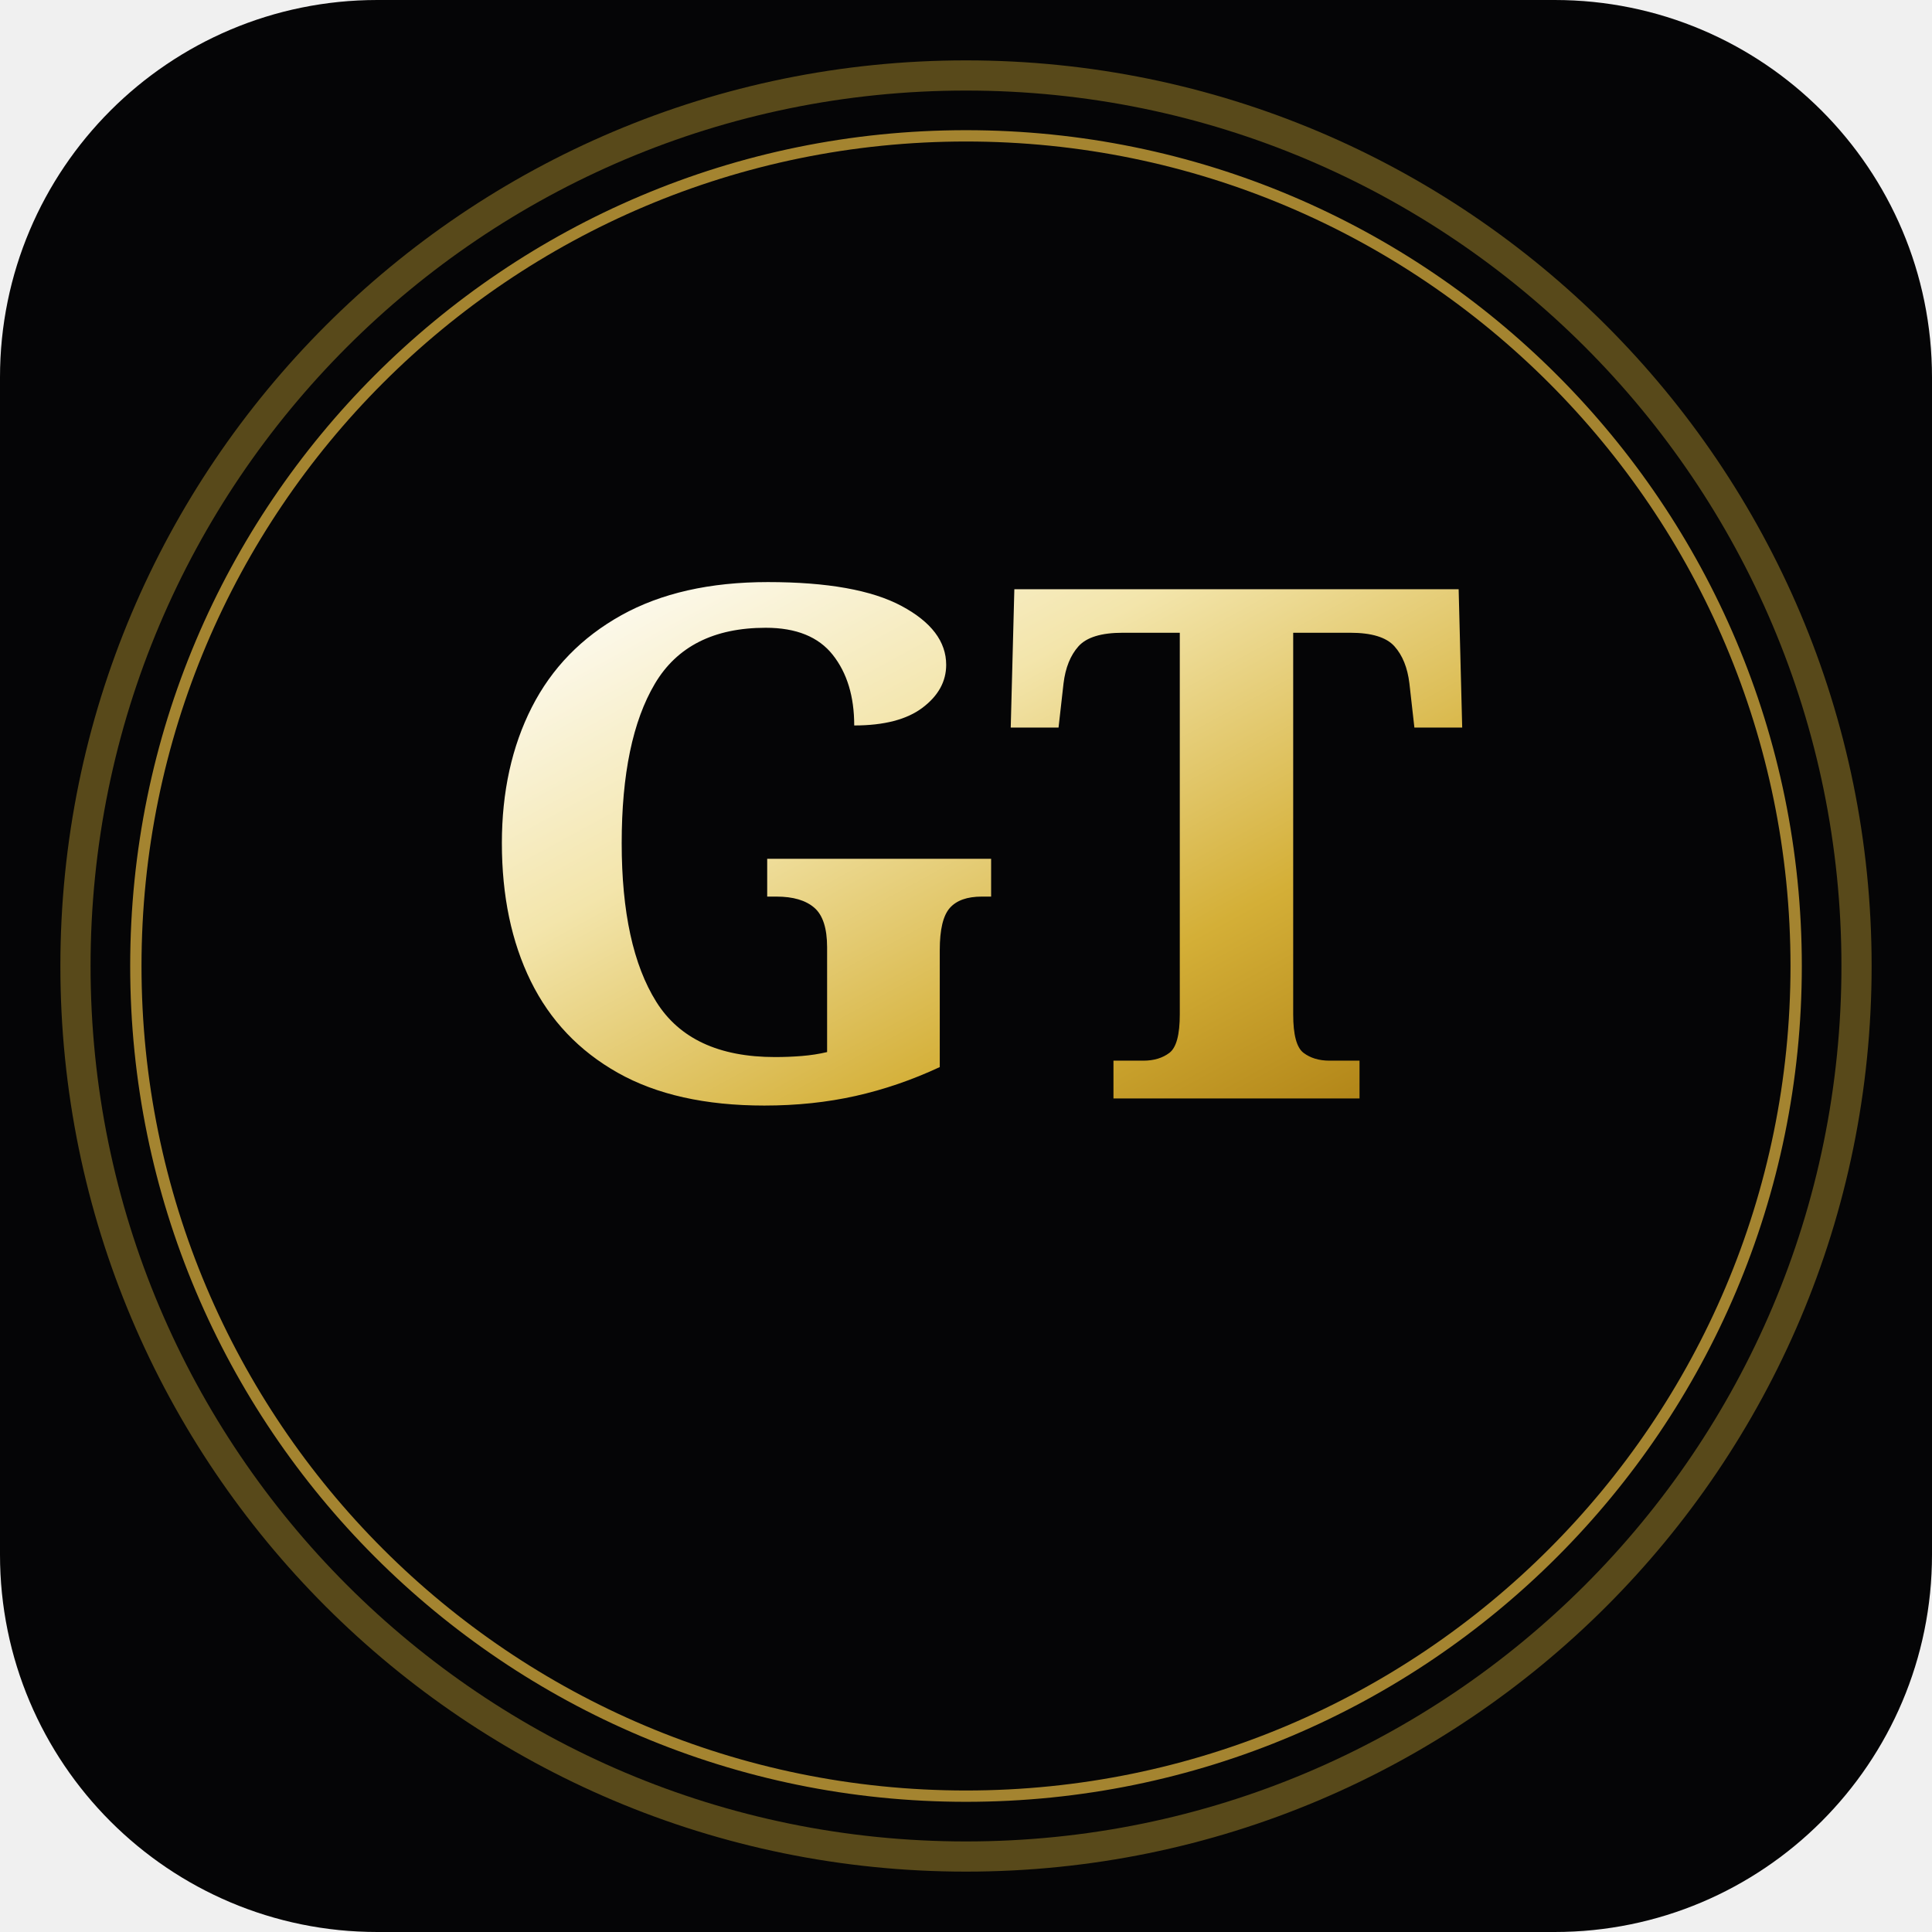
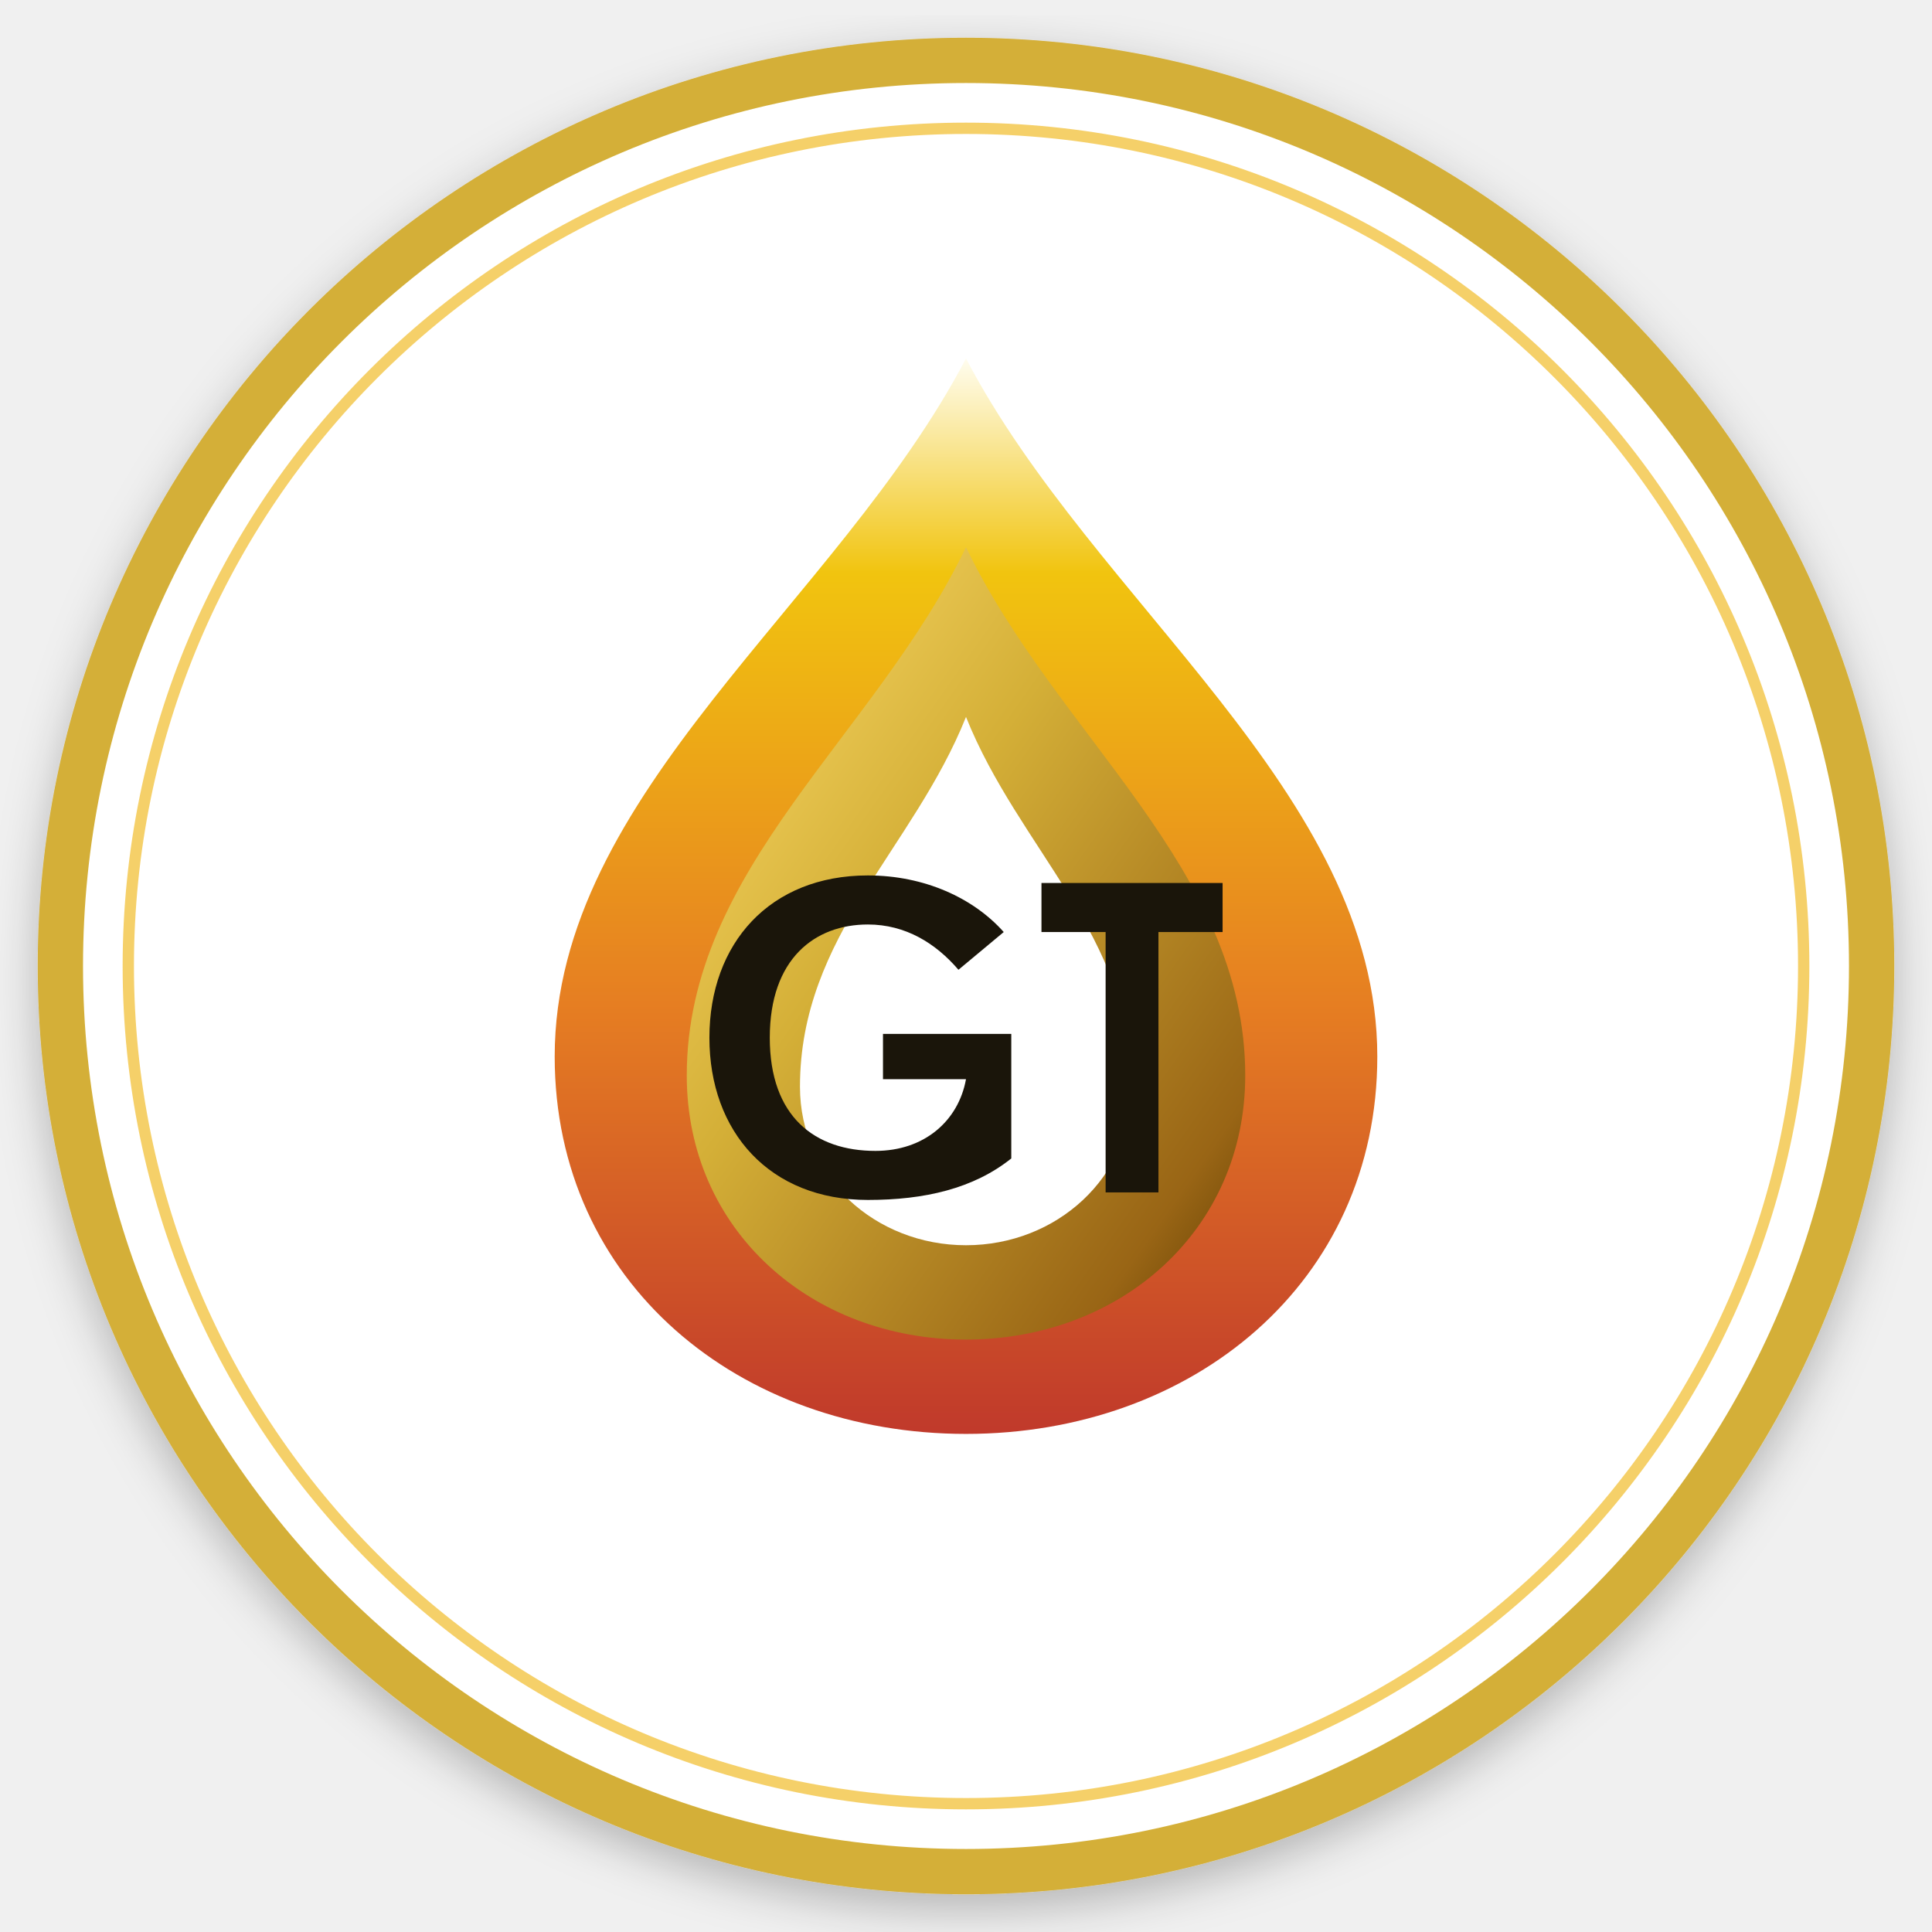
<svg xmlns="http://www.w3.org/2000/svg" viewBox="0 0 512 512" width="512" height="512">
-   <rect width="512" height="512" rx="100" fill="#050506" />
-   <circle cx="256" cy="256" r="236" fill="none" stroke="#d4af37" stroke-width="8" opacity="0.4" />
-   <circle cx="256" cy="256" r="220" fill="none" stroke="#cca43b" stroke-width="3" opacity="0.8" />
-   <g transform="translate(256, 256) scale(0.9) translate(-256, -256)">
-     <text x="256" y="295" font-family="'Cinzel', 'Cinzel Decorative', 'Georgia', serif" font-size="210" font-weight="700" fill="url(#goldGradient)" text-anchor="middle" letter-spacing="2">GT</text>
-   </g>
  <defs>
-     <linearGradient id="goldGradient" x1="0%" y1="0%" x2="100%" y2="100%">
-       <stop offset="0%" stop-color="#ffffff" />
-       <stop offset="35%" stop-color="#f3e5ab" />
-       <stop offset="70%" stop-color="#d4af37" />
-       <stop offset="100%" stop-color="#aa7c11" />
+     <linearGradient id="goldGrad" x1="0%" y1="0%" x2="100%" y2="100%">
+       <stop offset="0%" stop-color="#FFDF6D" />
+       <stop offset="40%" stop-color="#D4AF37" />
+       <stop offset="85%" stop-color="#996515" />
+       <stop offset="100%" stop-color="#5A3A00" />
    </linearGradient>
+     <linearGradient id="fireGrad" x1="0%" y1="100%" x2="0%" y2="0%">
+       <stop offset="0%" stop-color="#C0392B" />
+       <stop offset="40%" stop-color="#E67E22" />
+       <stop offset="80%" stop-color="#F1C40F" />
+       <stop offset="100%" stop-color="#FFFDF0" />
+     </linearGradient>
+     <filter id="shadow" x="-10%" y="-10%" width="120%" height="120%">
+       <feDropShadow dx="0" dy="4" stdDeviation="6" flood-color="#000000" flood-opacity="0.25" />
+     </filter>
  </defs>
+   <circle cx="256" cy="256" r="240" fill="#FFFFFF" stroke="#D4AF37" stroke-width="12" filter="url(#shadow)" />
+   <circle cx="256" cy="256" r="222" fill="none" stroke="#F3C444" stroke-width="3" opacity="0.8" />
+   <path d="M 256 95 C 290 160 365 210 365 280 C 365 340 316 380 256 380 C 196 380 147 340 147 280 C 147 210 222 160 256 95 Z" fill="url(#fireGrad)" />
+   <path d="M 256 145 C 280 195 330 230 330 285 C 330 326 297 355 256 355 C 215 355 182 326 182 285 C 182 230 232 195 256 145 Z" fill="url(#goldGrad)" />
+   <path d="M 256 190 C 270 225 300 248 300 288 C 300 312 280 330 256 330 C 232 330 212 312 212 288 C 212 248 242 225 256 190 Z" fill="#FFFFFF" />
+   <path d="M 230 245 C 216 245 204 254 204 275 C 204 296 216 305 232 305 C 245 305 254 297 256 286 L 234 286 L 234 274 L 268 274 L 268 307 C 258 315 245 318 230 318 C 204 318 188 300 188 275 C 188 250 204 232 230 232 C 245 232 258 238 266 247 L 254 257 C 248 250 240 245 230 245 Z" fill="#1A150A" />
+   <path d="M 276 234 L 324 234 L 324 247 L 307 247 L 307 316 L 293 316 L 293 247 L 276 247 Z" fill="#1A150A" />
</svg>
